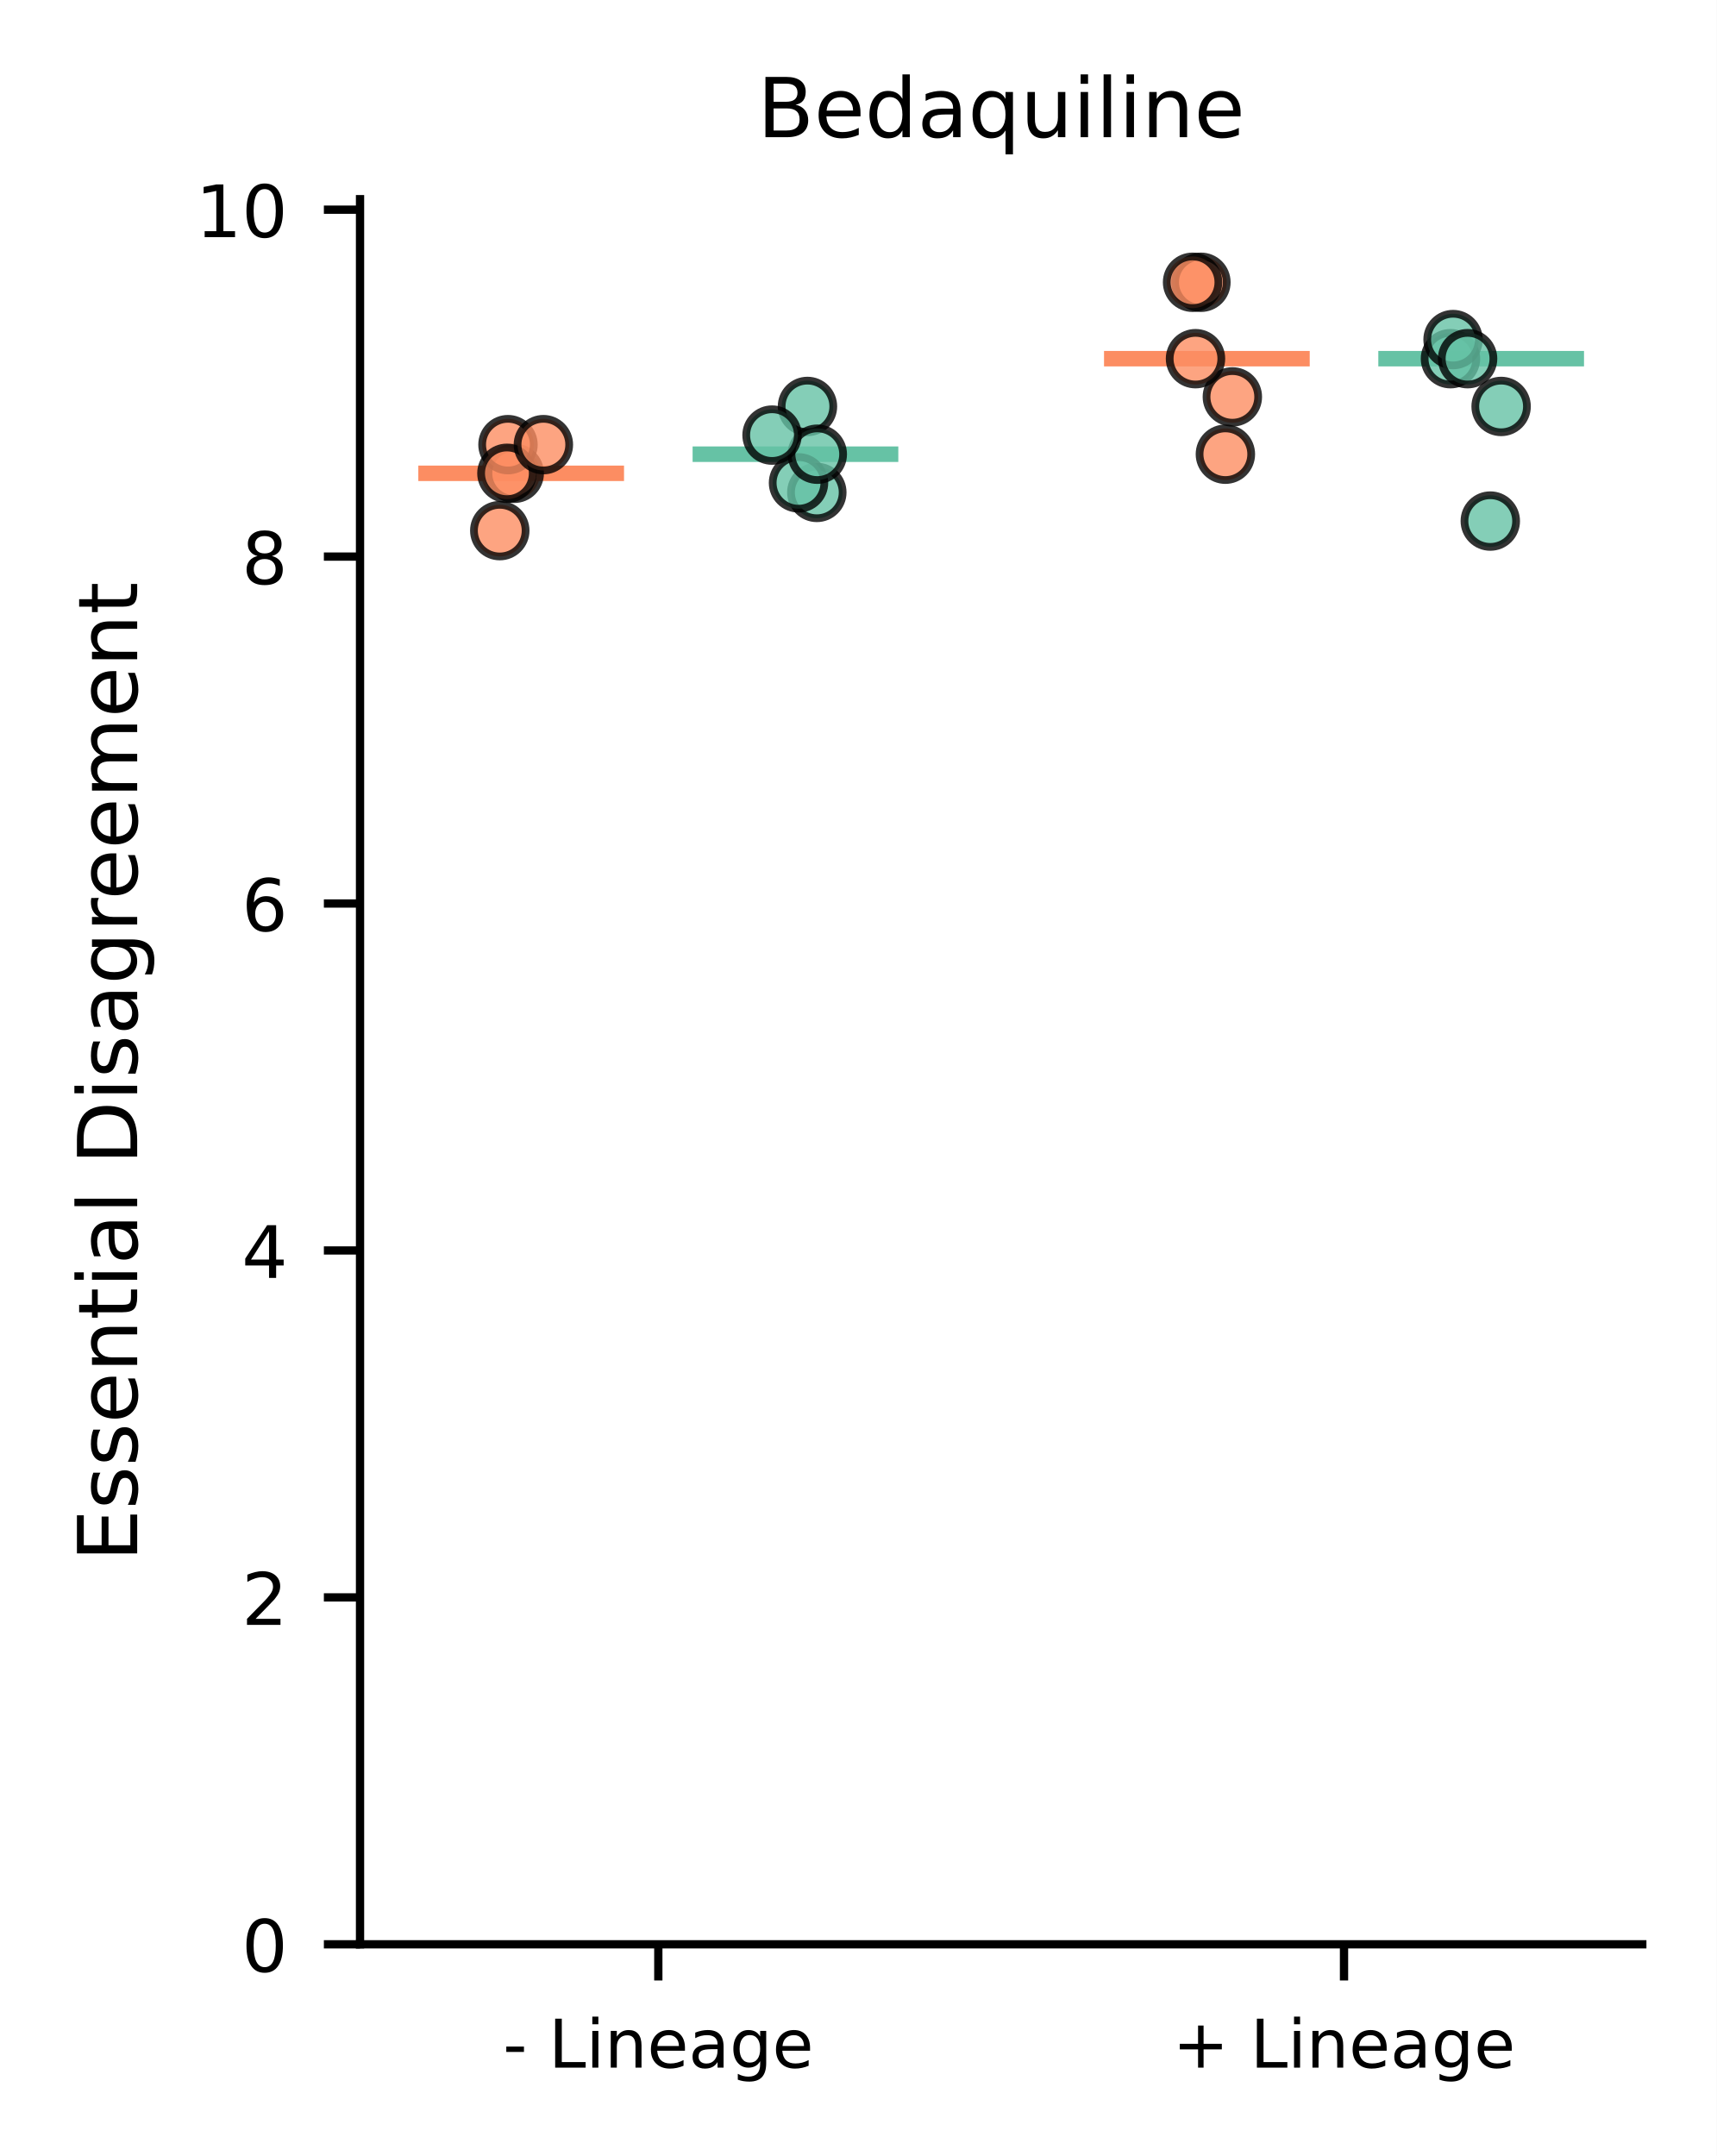
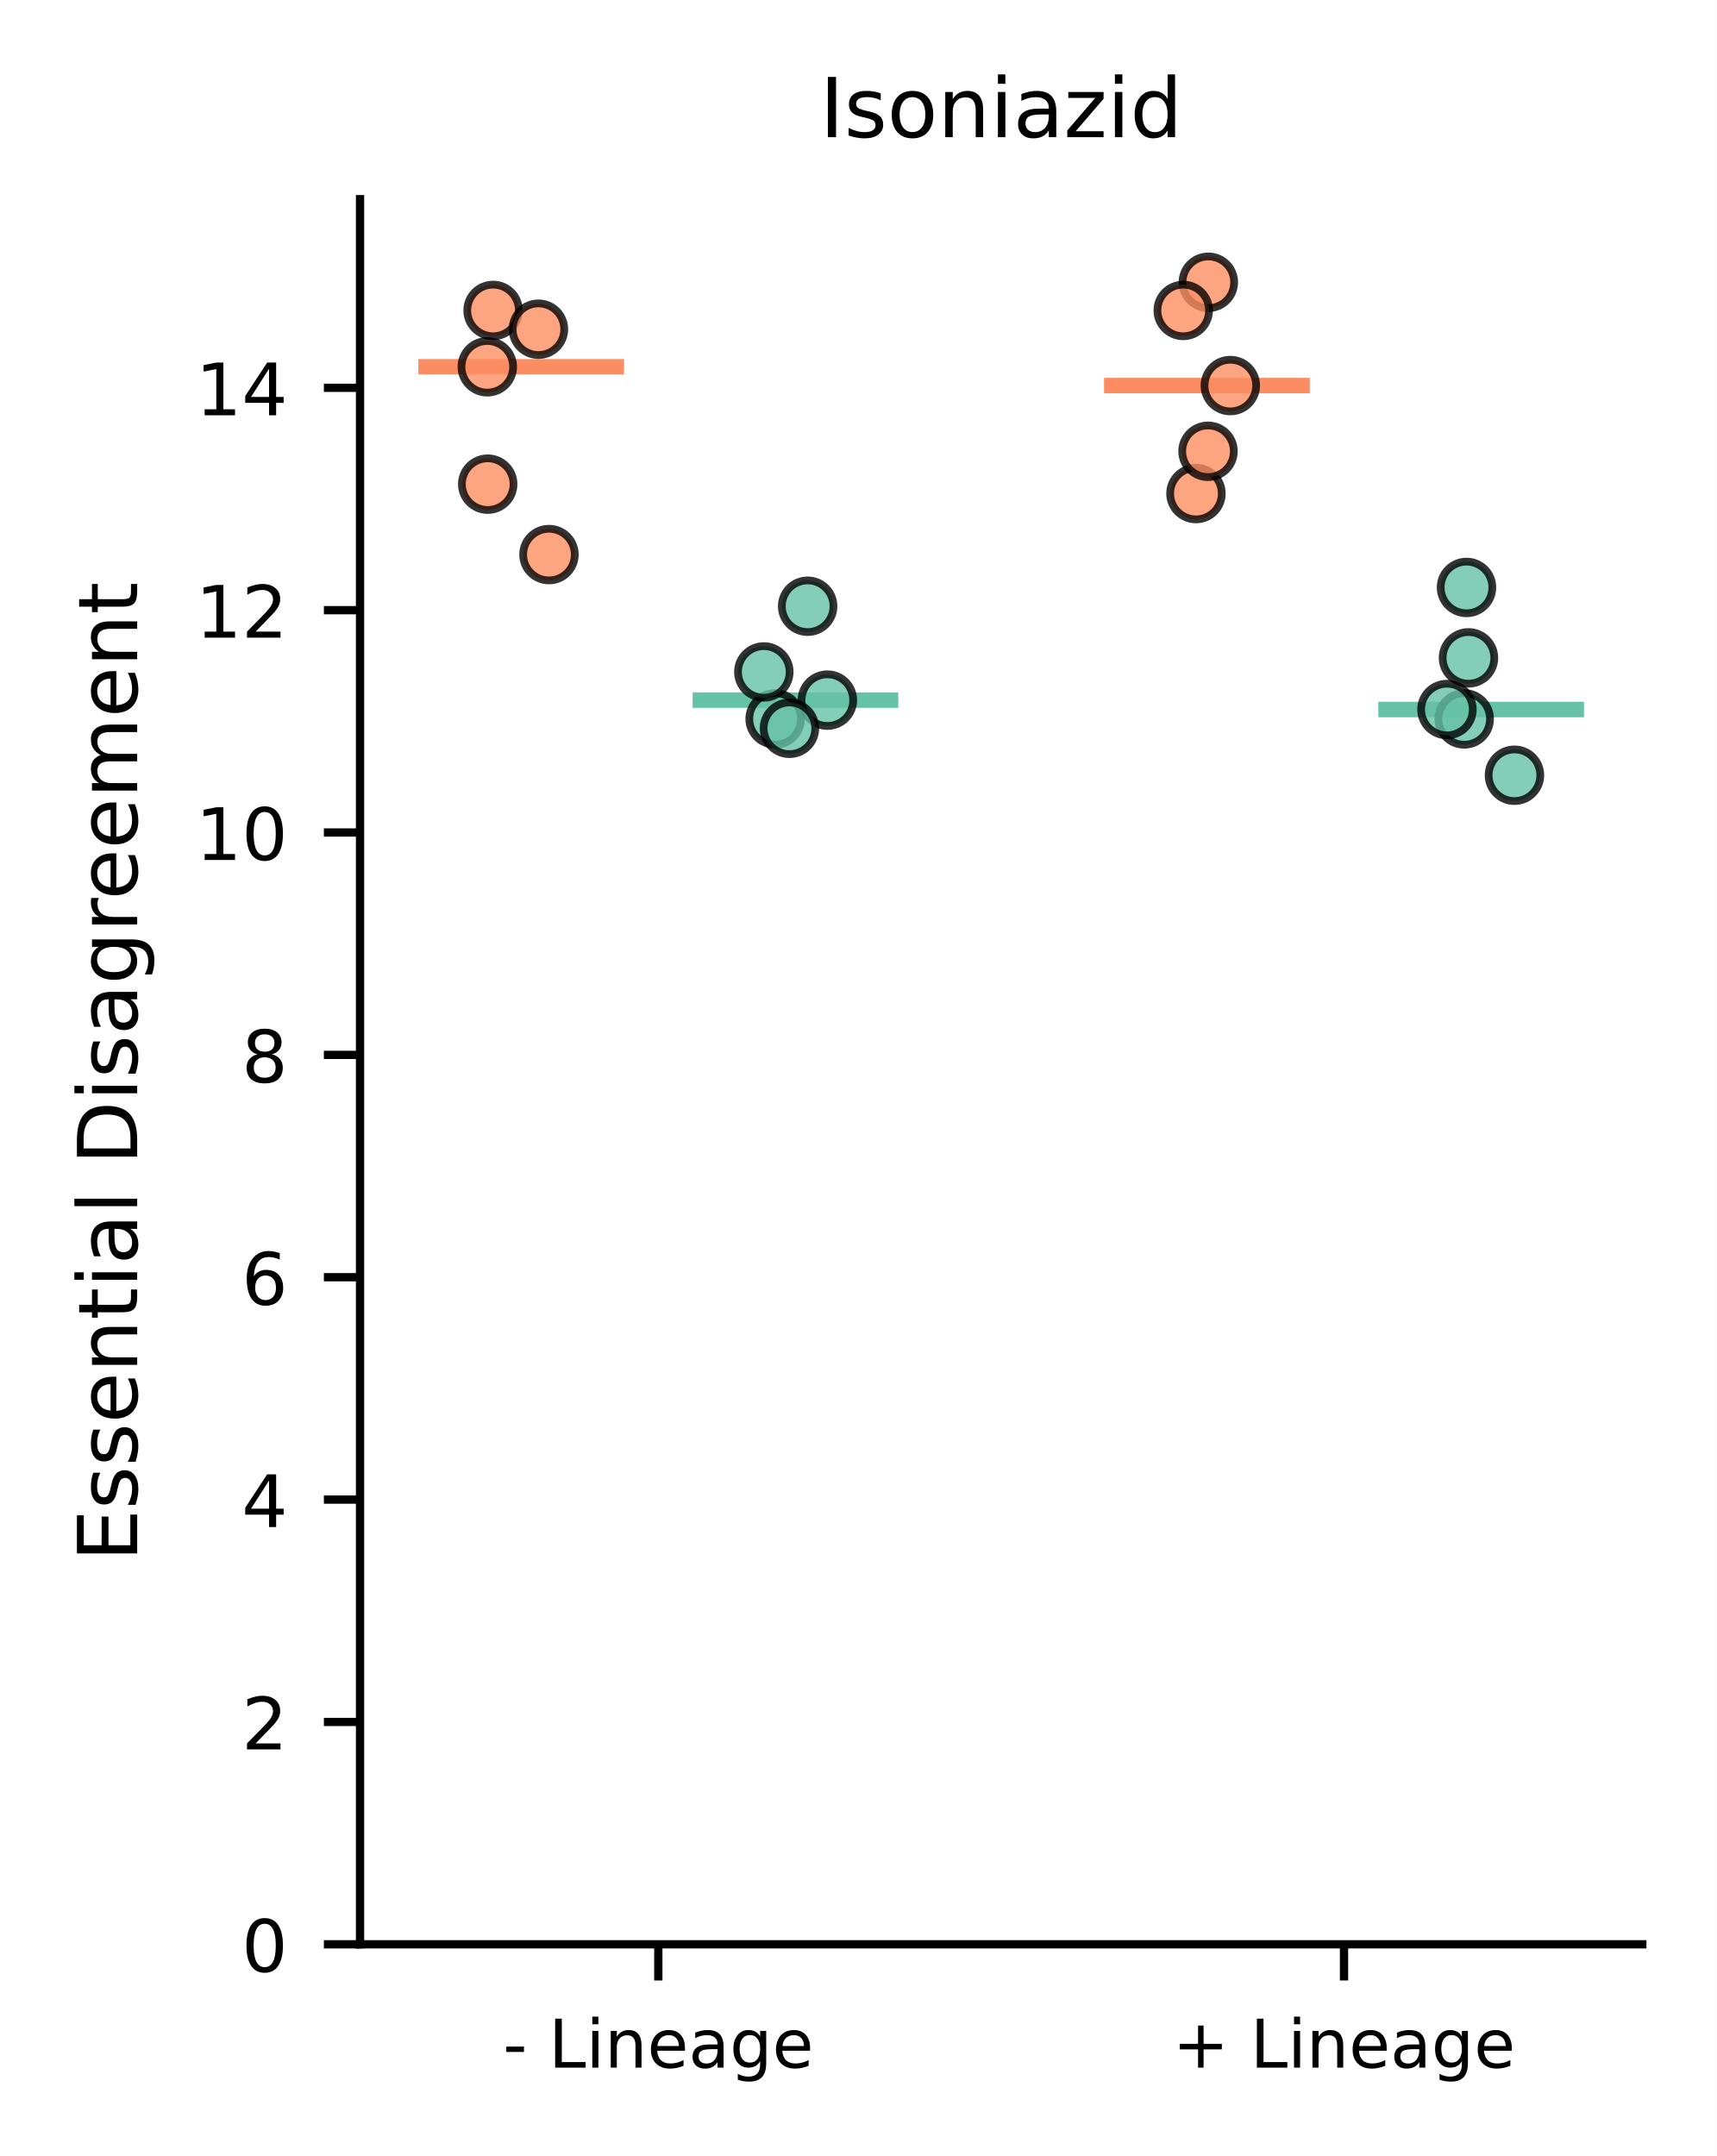
<svg xmlns="http://www.w3.org/2000/svg" xmlns:xlink="http://www.w3.org/1999/xlink" width="166.17pt" height="208.69pt" viewBox="0 0 166.17 208.69" version="1.1">
  <defs>
    <style type="text/css">*{stroke-linejoin: round; stroke-linecap: butt}</style>
  </defs>
  <g id="figure_1">
    <g id="patch_1">
      <path d="M 0 208.69  L 166.17 208.69  L 166.17 0  L 0 0  z " style="fill: #ffffff" />
    </g>
    <g id="axes_1">
      <g id="patch_2">
        <path d="M 34.85 188.199  L 158.97 188.199  L 158.97 19.279  L 34.85 19.279  z " style="fill: #ffffff" />
      </g>
      <g id="LineCollection_1">
-         <path d="M 40.492 45.814  L 60.404 45.814  " clip-path="url(#p54445c96de)" style="fill: none; stroke: #fc8d62; stroke-width: 1.5" />
+         <path d="M 40.492 35.503  L 60.404 35.503  " clip-path="url(#p94650a0e84)" style="fill: none; stroke: #fc8d62; stroke-width: 1.5" />
      </g>
      <g id="LineCollection_2">
-         <path d="M 67.042 43.965  L 86.954 43.965  " clip-path="url(#p54445c96de)" style="fill: none; stroke: #66c2a5; stroke-width: 1.5" />
+         <path d="M 67.042 67.769  L 86.954 67.769  " clip-path="url(#p94650a0e84)" style="fill: none; stroke: #66c2a5; stroke-width: 1.5" />
      </g>
      <g id="LineCollection_3">
-         <path d="M 106.866 34.719  L 126.778 34.719  " clip-path="url(#p54445c96de)" style="fill: none; stroke: #fc8d62; stroke-width: 1.5" />
+         <path d="M 106.866 37.321  L 126.778 37.321  " clip-path="url(#p94650a0e84)" style="fill: none; stroke: #fc8d62; stroke-width: 1.5" />
      </g>
      <g id="LineCollection_4">
-         <path d="M 133.416 34.719  L 153.328 34.719  " clip-path="url(#p54445c96de)" style="fill: none; stroke: #66c2a5; stroke-width: 1.5" />
+         <path d="M 133.416 68.678  L 153.328 68.678  " clip-path="url(#p94650a0e84)" style="fill: none; stroke: #66c2a5; stroke-width: 1.5" />
      </g>
      <g id="PathCollection_1">
        <defs>
-           <path id="C0_0_a39a21a92c" d="M 0 2.5  C 0.663 2.5 1.299 2.237 1.768 1.768  C 2.237 1.299 2.5 0.663 2.5 -0  C 2.5 -0.663 2.237 -1.299 1.768 -1.768  C 1.299 -2.237 0.663 -2.5 0 -2.5  C -0.663 -2.5 -1.299 -2.237 -1.768 -1.768  C -2.237 -1.299 -2.5 -0.663 -2.5 0  C -2.5 0.663 -2.237 1.299 -1.768 1.768  C -1.299 2.237 -0.663 2.5 0 2.5  z " />
+           <path id="C0_0_45307e99da" d="M 0 2.5  C 0.663 2.5 1.299 2.237 1.768 1.768  C 2.237 1.299 2.5 0.663 2.5 -0  C 2.5 -0.663 2.237 -1.299 1.768 -1.768  C 1.299 -2.237 0.663 -2.5 0 -2.5  C -0.663 -2.5 -1.299 -2.237 -1.768 -1.768  C -2.237 -1.299 -2.5 -0.663 -2.5 0  C -2.5 0.663 -2.237 1.299 -1.768 1.768  C -1.299 2.237 -0.663 2.5 0 2.5  z " />
        </defs>
-         <g clip-path="url(#p54445c96de)">
-           <use xlink:href="#C0_0_a39a21a92c" x="48.377" y="51.362" style="fill: #fc8d62; fill-opacity: 0.8; stroke: #000000; stroke-opacity: 0.8; stroke-width: 0.75" />
-         </g>
-         <g clip-path="url(#p54445c96de)">
-           <use xlink:href="#C0_0_a39a21a92c" x="49.777" y="45.814" style="fill: #fc8d62; fill-opacity: 0.8; stroke: #000000; stroke-opacity: 0.8; stroke-width: 0.75" />
-         </g>
-         <g clip-path="url(#p54445c96de)">
-           <use xlink:href="#C0_0_a39a21a92c" x="49.171" y="43.04" style="fill: #fc8d62; fill-opacity: 0.8; stroke: #000000; stroke-opacity: 0.8; stroke-width: 0.75" />
-         </g>
-         <g clip-path="url(#p54445c96de)">
-           <use xlink:href="#C0_0_a39a21a92c" x="49.068" y="45.814" style="fill: #fc8d62; fill-opacity: 0.8; stroke: #000000; stroke-opacity: 0.8; stroke-width: 0.75" />
-         </g>
-         <g clip-path="url(#p54445c96de)">
-           <use xlink:href="#C0_0_a39a21a92c" x="52.598" y="43.04" style="fill: #fc8d62; fill-opacity: 0.8; stroke: #000000; stroke-opacity: 0.8; stroke-width: 0.75" />
+         <g clip-path="url(#p94650a0e84)">
+           <use xlink:href="#C0_0_45307e99da" x="53.139" y="53.681" style="fill: #fc8d62; fill-opacity: 0.8; stroke: #000000; stroke-opacity: 0.8; stroke-width: 0.75" />
+         </g>
+         <g clip-path="url(#p94650a0e84)">
+           <use xlink:href="#C0_0_45307e99da" x="47.209" y="46.864" style="fill: #fc8d62; fill-opacity: 0.8; stroke: #000000; stroke-opacity: 0.8; stroke-width: 0.75" />
+         </g>
+         <g clip-path="url(#p94650a0e84)">
+           <use xlink:href="#C0_0_45307e99da" x="47.169" y="35.503" style="fill: #fc8d62; fill-opacity: 0.8; stroke: #000000; stroke-opacity: 0.8; stroke-width: 0.75" />
+         </g>
+         <g clip-path="url(#p94650a0e84)">
+           <use xlink:href="#C0_0_45307e99da" x="47.728" y="30.049" style="fill: #fc8d62; fill-opacity: 0.8; stroke: #000000; stroke-opacity: 0.8; stroke-width: 0.75" />
+         </g>
+         <g clip-path="url(#p94650a0e84)">
+           <use xlink:href="#C0_0_45307e99da" x="52.118" y="31.867" style="fill: #fc8d62; fill-opacity: 0.8; stroke: #000000; stroke-opacity: 0.8; stroke-width: 0.75" />
        </g>
      </g>
      <g id="PathCollection_2">
        <defs>
-           <path id="C1_0_15cfddbc7b" d="M 0 2.5  C 0.663 2.5 1.299 2.237 1.768 1.768  C 2.237 1.299 2.5 0.663 2.5 -0  C 2.5 -0.663 2.237 -1.299 1.768 -1.768  C 1.299 -2.237 0.663 -2.5 0 -2.5  C -0.663 -2.5 -1.299 -2.237 -1.768 -1.768  C -2.237 -1.299 -2.5 -0.663 -2.5 0  C -2.5 0.663 -2.237 1.299 -1.768 1.768  C -1.299 2.237 -0.663 2.5 0 2.5  z " />
+           <path id="C1_0_b2e82d5ae5" d="M 0 2.5  C 0.663 2.5 1.299 2.237 1.768 1.768  C 2.237 1.299 2.5 0.663 2.5 -0  C 2.5 -0.663 2.237 -1.299 1.768 -1.768  C 1.299 -2.237 0.663 -2.5 0 -2.5  C -0.663 -2.5 -1.299 -2.237 -1.768 -1.768  C -2.237 -1.299 -2.5 -0.663 -2.5 0  C -2.5 0.663 -2.237 1.299 -1.768 1.768  C -1.299 2.237 -0.663 2.5 0 2.5  z " />
        </defs>
-         <g clip-path="url(#p54445c96de)">
-           <use xlink:href="#C1_0_15cfddbc7b" x="79.066" y="47.663" style="fill: #66c2a5; fill-opacity: 0.8; stroke: #000000; stroke-opacity: 0.8; stroke-width: 0.75" />
-         </g>
-         <g clip-path="url(#p54445c96de)">
-           <use xlink:href="#C1_0_15cfddbc7b" x="78.16" y="39.342" style="fill: #66c2a5; fill-opacity: 0.8; stroke: #000000; stroke-opacity: 0.8; stroke-width: 0.75" />
-         </g>
-         <g clip-path="url(#p54445c96de)">
-           <use xlink:href="#C1_0_15cfddbc7b" x="77.294" y="46.739" style="fill: #66c2a5; fill-opacity: 0.8; stroke: #000000; stroke-opacity: 0.8; stroke-width: 0.75" />
-         </g>
-         <g clip-path="url(#p54445c96de)">
-           <use xlink:href="#C1_0_15cfddbc7b" x="79.111" y="43.965" style="fill: #66c2a5; fill-opacity: 0.8; stroke: #000000; stroke-opacity: 0.8; stroke-width: 0.75" />
-         </g>
-         <g clip-path="url(#p54445c96de)">
-           <use xlink:href="#C1_0_15cfddbc7b" x="74.732" y="42.116" style="fill: #66c2a5; fill-opacity: 0.8; stroke: #000000; stroke-opacity: 0.8; stroke-width: 0.75" />
+         <g clip-path="url(#p94650a0e84)">
+           <use xlink:href="#C1_0_b2e82d5ae5" x="75.031" y="69.587" style="fill: #66c2a5; fill-opacity: 0.8; stroke: #000000; stroke-opacity: 0.8; stroke-width: 0.75" />
+         </g>
+         <g clip-path="url(#p94650a0e84)">
+           <use xlink:href="#C1_0_b2e82d5ae5" x="80.088" y="67.769" style="fill: #66c2a5; fill-opacity: 0.8; stroke: #000000; stroke-opacity: 0.8; stroke-width: 0.75" />
+         </g>
+         <g clip-path="url(#p94650a0e84)">
+           <use xlink:href="#C1_0_b2e82d5ae5" x="76.418" y="70.496" style="fill: #66c2a5; fill-opacity: 0.8; stroke: #000000; stroke-opacity: 0.8; stroke-width: 0.75" />
+         </g>
+         <g clip-path="url(#p94650a0e84)">
+           <use xlink:href="#C1_0_b2e82d5ae5" x="78.178" y="58.68" style="fill: #66c2a5; fill-opacity: 0.8; stroke: #000000; stroke-opacity: 0.8; stroke-width: 0.75" />
+         </g>
+         <g clip-path="url(#p94650a0e84)">
+           <use xlink:href="#C1_0_b2e82d5ae5" x="73.936" y="65.042" style="fill: #66c2a5; fill-opacity: 0.8; stroke: #000000; stroke-opacity: 0.8; stroke-width: 0.75" />
        </g>
      </g>
      <g id="PathCollection_3">
        <defs>
-           <path id="C2_0_5f503b5841" d="M 0 2.5  C 0.663 2.5 1.299 2.237 1.768 1.768  C 2.237 1.299 2.5 0.663 2.5 -0  C 2.5 -0.663 2.237 -1.299 1.768 -1.768  C 1.299 -2.237 0.663 -2.5 0 -2.5  C -0.663 -2.5 -1.299 -2.237 -1.768 -1.768  C -2.237 -1.299 -2.5 -0.663 -2.5 0  C -2.5 0.663 -2.237 1.299 -1.768 1.768  C -1.299 2.237 -0.663 2.5 0 2.5  z " />
+           <path id="C2_0_49ea3486a6" d="M 0 2.5  C 0.663 2.5 1.299 2.237 1.768 1.768  C 2.237 1.299 2.5 0.663 2.5 -0  C 2.5 -0.663 2.237 -1.299 1.768 -1.768  C 1.299 -2.237 0.663 -2.5 0 -2.5  C -0.663 -2.5 -1.299 -2.237 -1.768 -1.768  C -2.237 -1.299 -2.5 -0.663 -2.5 0  C -2.5 0.663 -2.237 1.299 -1.768 1.768  C -1.299 2.237 -0.663 2.5 0 2.5  z " />
        </defs>
-         <g clip-path="url(#p54445c96de)">
-           <use xlink:href="#C2_0_5f503b5841" x="116.245" y="27.323" style="fill: #fc8d62; fill-opacity: 0.8; stroke: #000000; stroke-opacity: 0.8; stroke-width: 0.75" />
-         </g>
-         <g clip-path="url(#p54445c96de)">
-           <use xlink:href="#C2_0_5f503b5841" x="119.289" y="38.417" style="fill: #fc8d62; fill-opacity: 0.8; stroke: #000000; stroke-opacity: 0.8; stroke-width: 0.75" />
-         </g>
-         <g clip-path="url(#p54445c96de)">
-           <use xlink:href="#C2_0_5f503b5841" x="118.614" y="43.965" style="fill: #fc8d62; fill-opacity: 0.8; stroke: #000000; stroke-opacity: 0.8; stroke-width: 0.75" />
-         </g>
-         <g clip-path="url(#p54445c96de)">
-           <use xlink:href="#C2_0_5f503b5841" x="115.721" y="34.719" style="fill: #fc8d62; fill-opacity: 0.8; stroke: #000000; stroke-opacity: 0.8; stroke-width: 0.75" />
-         </g>
-         <g clip-path="url(#p54445c96de)">
-           <use xlink:href="#C2_0_5f503b5841" x="115.437" y="27.323" style="fill: #fc8d62; fill-opacity: 0.8; stroke: #000000; stroke-opacity: 0.8; stroke-width: 0.75" />
+         <g clip-path="url(#p94650a0e84)">
+           <use xlink:href="#C2_0_49ea3486a6" x="115.766" y="47.773" style="fill: #fc8d62; fill-opacity: 0.8; stroke: #000000; stroke-opacity: 0.8; stroke-width: 0.75" />
+         </g>
+         <g clip-path="url(#p94650a0e84)">
+           <use xlink:href="#C2_0_49ea3486a6" x="116.933" y="43.683" style="fill: #fc8d62; fill-opacity: 0.8; stroke: #000000; stroke-opacity: 0.8; stroke-width: 0.75" />
+         </g>
+         <g clip-path="url(#p94650a0e84)">
+           <use xlink:href="#C2_0_49ea3486a6" x="119.092" y="37.321" style="fill: #fc8d62; fill-opacity: 0.8; stroke: #000000; stroke-opacity: 0.8; stroke-width: 0.75" />
+         </g>
+         <g clip-path="url(#p94650a0e84)">
+           <use xlink:href="#C2_0_49ea3486a6" x="116.964" y="27.323" style="fill: #fc8d62; fill-opacity: 0.8; stroke: #000000; stroke-opacity: 0.8; stroke-width: 0.75" />
+         </g>
+         <g clip-path="url(#p94650a0e84)">
+           <use xlink:href="#C2_0_49ea3486a6" x="114.534" y="30.049" style="fill: #fc8d62; fill-opacity: 0.8; stroke: #000000; stroke-opacity: 0.8; stroke-width: 0.75" />
        </g>
      </g>
      <g id="PathCollection_4">
        <defs>
-           <path id="C3_0_22f302d313" d="M 0 2.5  C 0.663 2.5 1.299 2.237 1.768 1.768  C 2.237 1.299 2.5 0.663 2.5 -0  C 2.5 -0.663 2.237 -1.299 1.768 -1.768  C 1.299 -2.237 0.663 -2.5 0 -2.5  C -0.663 -2.5 -1.299 -2.237 -1.768 -1.768  C -2.237 -1.299 -2.5 -0.663 -2.5 0  C -2.5 0.663 -2.237 1.299 -1.768 1.768  C -1.299 2.237 -0.663 2.5 0 2.5  z " />
+           <path id="C3_0_406bb41c8e" d="M 0 2.5  C 0.663 2.5 1.299 2.237 1.768 1.768  C 2.237 1.299 2.5 0.663 2.5 -0  C 2.5 -0.663 2.237 -1.299 1.768 -1.768  C 1.299 -2.237 0.663 -2.5 0 -2.5  C -0.663 -2.5 -1.299 -2.237 -1.768 -1.768  C -2.237 -1.299 -2.5 -0.663 -2.5 0  C -2.5 0.663 -2.237 1.299 -1.768 1.768  C -1.299 2.237 -0.663 2.5 0 2.5  z " />
        </defs>
-         <g clip-path="url(#p54445c96de)">
-           <use xlink:href="#C3_0_22f302d313" x="140.401" y="34.719" style="fill: #66c2a5; fill-opacity: 0.8; stroke: #000000; stroke-opacity: 0.8; stroke-width: 0.75" />
-         </g>
-         <g clip-path="url(#p54445c96de)">
-           <use xlink:href="#C3_0_22f302d313" x="145.304" y="39.342" style="fill: #66c2a5; fill-opacity: 0.8; stroke: #000000; stroke-opacity: 0.8; stroke-width: 0.75" />
-         </g>
-         <g clip-path="url(#p54445c96de)">
-           <use xlink:href="#C3_0_22f302d313" x="140.652" y="32.87" style="fill: #66c2a5; fill-opacity: 0.8; stroke: #000000; stroke-opacity: 0.8; stroke-width: 0.75" />
-         </g>
-         <g clip-path="url(#p54445c96de)">
-           <use xlink:href="#C3_0_22f302d313" x="142.058" y="34.719" style="fill: #66c2a5; fill-opacity: 0.8; stroke: #000000; stroke-opacity: 0.8; stroke-width: 0.75" />
-         </g>
-         <g clip-path="url(#p54445c96de)">
-           <use xlink:href="#C3_0_22f302d313" x="144.256" y="50.437" style="fill: #66c2a5; fill-opacity: 0.8; stroke: #000000; stroke-opacity: 0.8; stroke-width: 0.75" />
+         <g clip-path="url(#p94650a0e84)">
+           <use xlink:href="#C3_0_406bb41c8e" x="146.596" y="75.04" style="fill: #66c2a5; fill-opacity: 0.8; stroke: #000000; stroke-opacity: 0.8; stroke-width: 0.75" />
+         </g>
+         <g clip-path="url(#p94650a0e84)">
+           <use xlink:href="#C3_0_406bb41c8e" x="141.73" y="69.587" style="fill: #66c2a5; fill-opacity: 0.8; stroke: #000000; stroke-opacity: 0.8; stroke-width: 0.75" />
+         </g>
+         <g clip-path="url(#p94650a0e84)">
+           <use xlink:href="#C3_0_406bb41c8e" x="140.06" y="68.678" style="fill: #66c2a5; fill-opacity: 0.8; stroke: #000000; stroke-opacity: 0.8; stroke-width: 0.75" />
+         </g>
+         <g clip-path="url(#p94650a0e84)">
+           <use xlink:href="#C3_0_406bb41c8e" x="141.954" y="56.862" style="fill: #66c2a5; fill-opacity: 0.8; stroke: #000000; stroke-opacity: 0.8; stroke-width: 0.75" />
+         </g>
+         <g clip-path="url(#p94650a0e84)">
+           <use xlink:href="#C3_0_406bb41c8e" x="142.145" y="63.679" style="fill: #66c2a5; fill-opacity: 0.8; stroke: #000000; stroke-opacity: 0.8; stroke-width: 0.75" />
        </g>
      </g>
      <g id="line2d_1" />
      <g id="line2d_2" />
      <g id="matplotlib.axis_1">
        <g id="xtick_1">
          <g id="line2d_3">
            <defs>
-               <path id="m7cd04638df" d="M 0 0  L 0 3.5  " style="stroke: #000000; stroke-width: 0.8" />
+               <path id="m87bab9e386" d="M 0 0  L 0 3.5  " style="stroke: #000000; stroke-width: 0.8" />
            </defs>
            <g>
-               <use xlink:href="#m7cd04638df" x="63.723" y="188.199" style="stroke: #000000; stroke-width: 0.8" />
+               <use xlink:href="#m87bab9e386" x="63.723" y="188.199" style="stroke: #000000; stroke-width: 0.8" />
            </g>
          </g>
          <g id="text_1">
            <g transform="translate(48.68955 200.1377) scale(0.065 -0.065)">
              <defs>
                <path id="DejaVuSans-2d" d="M 313 2009  L 1997 2009  L 1997 1497  L 313 1497  L 313 2009  z " transform="scale(0.015625)" />
                <path id="DejaVuSans-20" transform="scale(0.015625)" />
                <path id="DejaVuSans-4c" d="M 628 4666  L 1259 4666  L 1259 531  L 3531 531  L 3531 0  L 628 0  L 628 4666  z " transform="scale(0.015625)" />
                <path id="DejaVuSans-69" d="M 603 3500  L 1178 3500  L 1178 0  L 603 0  L 603 3500  z M 603 4863  L 1178 4863  L 1178 4134  L 603 4134  L 603 4863  z " transform="scale(0.015625)" />
                <path id="DejaVuSans-6e" d="M 3513 2113  L 3513 0  L 2938 0  L 2938 2094  Q 2938 2591 2744 2837  Q 2550 3084 2163 3084  Q 1697 3084 1428 2787  Q 1159 2491 1159 1978  L 1159 0  L 581 0  L 581 3500  L 1159 3500  L 1159 2956  Q 1366 3272 1645 3428  Q 1925 3584 2291 3584  Q 2894 3584 3203 3211  Q 3513 2838 3513 2113  z " transform="scale(0.015625)" />
                <path id="DejaVuSans-65" d="M 3597 1894  L 3597 1613  L 953 1613  Q 991 1019 1311 708  Q 1631 397 2203 397  Q 2534 397 2845 478  Q 3156 559 3463 722  L 3463 178  Q 3153 47 2828 -22  Q 2503 -91 2169 -91  Q 1331 -91 842 396  Q 353 884 353 1716  Q 353 2575 817 3079  Q 1281 3584 2069 3584  Q 2775 3584 3186 3129  Q 3597 2675 3597 1894  z M 3022 2063  Q 3016 2534 2758 2815  Q 2500 3097 2075 3097  Q 1594 3097 1305 2825  Q 1016 2553 972 2059  L 3022 2063  z " transform="scale(0.015625)" />
                <path id="DejaVuSans-61" d="M 2194 1759  Q 1497 1759 1228 1600  Q 959 1441 959 1056  Q 959 750 1161 570  Q 1363 391 1709 391  Q 2188 391 2477 730  Q 2766 1069 2766 1631  L 2766 1759  L 2194 1759  z M 3341 1997  L 3341 0  L 2766 0  L 2766 531  Q 2569 213 2275 61  Q 1981 -91 1556 -91  Q 1019 -91 701 211  Q 384 513 384 1019  Q 384 1609 779 1909  Q 1175 2209 1959 2209  L 2766 2209  L 2766 2266  Q 2766 2663 2505 2880  Q 2244 3097 1772 3097  Q 1472 3097 1187 3025  Q 903 2953 641 2809  L 641 3341  Q 956 3463 1253 3523  Q 1550 3584 1831 3584  Q 2591 3584 2966 3190  Q 3341 2797 3341 1997  z " transform="scale(0.015625)" />
                <path id="DejaVuSans-67" d="M 2906 1791  Q 2906 2416 2648 2759  Q 2391 3103 1925 3103  Q 1463 3103 1205 2759  Q 947 2416 947 1791  Q 947 1169 1205 825  Q 1463 481 1925 481  Q 2391 481 2648 825  Q 2906 1169 2906 1791  z M 3481 434  Q 3481 -459 3084 -895  Q 2688 -1331 1869 -1331  Q 1566 -1331 1297 -1286  Q 1028 -1241 775 -1147  L 775 -588  Q 1028 -725 1275 -790  Q 1522 -856 1778 -856  Q 2344 -856 2625 -561  Q 2906 -266 2906 331  L 2906 616  Q 2728 306 2450 153  Q 2172 0 1784 0  Q 1141 0 747 490  Q 353 981 353 1791  Q 353 2603 747 3093  Q 1141 3584 1784 3584  Q 2172 3584 2450 3431  Q 2728 3278 2906 2969  L 2906 3500  L 3481 3500  L 3481 434  z " transform="scale(0.015625)" />
              </defs>
              <use xlink:href="#DejaVuSans-2d" />
              <use xlink:href="#DejaVuSans-20" x="36.084" />
              <use xlink:href="#DejaVuSans-4c" x="67.871" />
              <use xlink:href="#DejaVuSans-69" x="123.584" />
              <use xlink:href="#DejaVuSans-6e" x="151.367" />
              <use xlink:href="#DejaVuSans-65" x="214.746" />
              <use xlink:href="#DejaVuSans-61" x="276.27" />
              <use xlink:href="#DejaVuSans-67" x="337.549" />
              <use xlink:href="#DejaVuSans-65" x="401.025" />
            </g>
          </g>
        </g>
        <g id="xtick_2">
          <g id="line2d_4">
            <g>
-               <use xlink:href="#m7cd04638df" x="130.097" y="188.199" style="stroke: #000000; stroke-width: 0.8" />
+               <use xlink:href="#m87bab9e386" x="130.097" y="188.199" style="stroke: #000000; stroke-width: 0.8" />
            </g>
          </g>
          <g id="text_2">
            <g transform="translate(113.513 200.1377) scale(0.065 -0.065)">
              <defs>
                <path id="DejaVuSans-2b" d="M 2944 4013  L 2944 2272  L 4684 2272  L 4684 1741  L 2944 1741  L 2944 0  L 2419 0  L 2419 1741  L 678 1741  L 678 2272  L 2419 2272  L 2419 4013  L 2944 4013  z " transform="scale(0.015625)" />
              </defs>
              <use xlink:href="#DejaVuSans-2b" />
              <use xlink:href="#DejaVuSans-20" x="83.789" />
              <use xlink:href="#DejaVuSans-4c" x="115.576" />
              <use xlink:href="#DejaVuSans-69" x="171.289" />
              <use xlink:href="#DejaVuSans-6e" x="199.072" />
              <use xlink:href="#DejaVuSans-65" x="262.451" />
              <use xlink:href="#DejaVuSans-61" x="323.975" />
              <use xlink:href="#DejaVuSans-67" x="385.254" />
              <use xlink:href="#DejaVuSans-65" x="448.73" />
            </g>
          </g>
        </g>
      </g>
      <g id="matplotlib.axis_2">
        <g id="ytick_1">
          <g id="line2d_5">
            <defs>
-               <path id="m61e172f186" d="M 0 0  L -3.5 0  " style="stroke: #000000; stroke-width: 0.8" />
+               <path id="mc4c781fdca" d="M 0 0  L -3.5 0  " style="stroke: #000000; stroke-width: 0.8" />
            </defs>
            <g>
-               <use xlink:href="#m61e172f186" x="34.85" y="188.199" style="stroke: #000000; stroke-width: 0.8" />
+               <use xlink:href="#mc4c781fdca" x="34.85" y="188.199" style="stroke: #000000; stroke-width: 0.8" />
            </g>
          </g>
          <g id="text_3">
            <g transform="translate(23.39625 190.8582) scale(0.07 -0.07)">
              <defs>
                <path id="DejaVuSans-30" d="M 2034 4250  Q 1547 4250 1301 3770  Q 1056 3291 1056 2328  Q 1056 1369 1301 889  Q 1547 409 2034 409  Q 2525 409 2770 889  Q 3016 1369 3016 2328  Q 3016 3291 2770 3770  Q 2525 4250 2034 4250  z M 2034 4750  Q 2819 4750 3233 4129  Q 3647 3509 3647 2328  Q 3647 1150 3233 529  Q 2819 -91 2034 -91  Q 1250 -91 836 529  Q 422 1150 422 2328  Q 422 3509 836 4129  Q 1250 4750 2034 4750  z " transform="scale(0.015625)" />
              </defs>
              <use xlink:href="#DejaVuSans-30" />
            </g>
          </g>
        </g>
        <g id="ytick_2">
          <g id="line2d_6">
            <g>
-               <use xlink:href="#m61e172f186" x="34.85" y="154.618" style="stroke: #000000; stroke-width: 0.8" />
+               <use xlink:href="#mc4c781fdca" x="34.85" y="166.676" style="stroke: #000000; stroke-width: 0.8" />
            </g>
          </g>
          <g id="text_4">
-             <g transform="translate(23.39625 157.2776) scale(0.07 -0.07)">
+             <g transform="translate(23.39625 169.3353) scale(0.07 -0.07)">
              <defs>
                <path id="DejaVuSans-32" d="M 1228 531  L 3431 531  L 3431 0  L 469 0  L 469 531  Q 828 903 1448 1529  Q 2069 2156 2228 2338  Q 2531 2678 2651 2914  Q 2772 3150 2772 3378  Q 2772 3750 2511 3984  Q 2250 4219 1831 4219  Q 1534 4219 1204 4116  Q 875 4013 500 3803  L 500 4441  Q 881 4594 1212 4672  Q 1544 4750 1819 4750  Q 2544 4750 2975 4387  Q 3406 4025 3406 3419  Q 3406 3131 3298 2873  Q 3191 2616 2906 2266  Q 2828 2175 2409 1742  Q 1991 1309 1228 531  z " transform="scale(0.015625)" />
              </defs>
              <use xlink:href="#DejaVuSans-32" />
            </g>
          </g>
        </g>
        <g id="ytick_3">
          <g id="line2d_7">
            <g>
-               <use xlink:href="#m61e172f186" x="34.85" y="121.038" style="stroke: #000000; stroke-width: 0.8" />
+               <use xlink:href="#mc4c781fdca" x="34.85" y="145.153" style="stroke: #000000; stroke-width: 0.8" />
            </g>
          </g>
          <g id="text_5">
-             <g transform="translate(23.39625 123.697) scale(0.07 -0.07)">
+             <g transform="translate(23.39625 147.8125) scale(0.07 -0.07)">
              <defs>
                <path id="DejaVuSans-34" d="M 2419 4116  L 825 1625  L 2419 1625  L 2419 4116  z M 2253 4666  L 3047 4666  L 3047 1625  L 3713 1625  L 3713 1100  L 3047 1100  L 3047 0  L 2419 0  L 2419 1100  L 313 1100  L 313 1709  L 2253 4666  z " transform="scale(0.015625)" />
              </defs>
              <use xlink:href="#DejaVuSans-34" />
            </g>
          </g>
        </g>
        <g id="ytick_4">
          <g id="line2d_8">
            <g>
-               <use xlink:href="#m61e172f186" x="34.85" y="87.457" style="stroke: #000000; stroke-width: 0.8" />
+               <use xlink:href="#mc4c781fdca" x="34.85" y="123.63" style="stroke: #000000; stroke-width: 0.8" />
            </g>
          </g>
          <g id="text_6">
-             <g transform="translate(23.39625 90.11642) scale(0.07 -0.07)">
+             <g transform="translate(23.39625 126.2896) scale(0.07 -0.07)">
              <defs>
                <path id="DejaVuSans-36" d="M 2113 2584  Q 1688 2584 1439 2293  Q 1191 2003 1191 1497  Q 1191 994 1439 701  Q 1688 409 2113 409  Q 2538 409 2786 701  Q 3034 994 3034 1497  Q 3034 2003 2786 2293  Q 2538 2584 2113 2584  z M 3366 4563  L 3366 3988  Q 3128 4100 2886 4159  Q 2644 4219 2406 4219  Q 1781 4219 1451 3797  Q 1122 3375 1075 2522  Q 1259 2794 1537 2939  Q 1816 3084 2150 3084  Q 2853 3084 3261 2657  Q 3669 2231 3669 1497  Q 3669 778 3244 343  Q 2819 -91 2113 -91  Q 1303 -91 875 529  Q 447 1150 447 2328  Q 447 3434 972 4092  Q 1497 4750 2381 4750  Q 2619 4750 2861 4703  Q 3103 4656 3366 4563  z " transform="scale(0.015625)" />
              </defs>
              <use xlink:href="#DejaVuSans-36" />
            </g>
          </g>
        </g>
        <g id="ytick_5">
          <g id="line2d_9">
            <g>
-               <use xlink:href="#m61e172f186" x="34.85" y="53.876" style="stroke: #000000; stroke-width: 0.8" />
+               <use xlink:href="#mc4c781fdca" x="34.85" y="102.107" style="stroke: #000000; stroke-width: 0.8" />
            </g>
          </g>
          <g id="text_7">
-             <g transform="translate(23.39625 56.53583) scale(0.07 -0.07)">
+             <g transform="translate(23.39625 104.7667) scale(0.07 -0.07)">
              <defs>
                <path id="DejaVuSans-38" d="M 2034 2216  Q 1584 2216 1326 1975  Q 1069 1734 1069 1313  Q 1069 891 1326 650  Q 1584 409 2034 409  Q 2484 409 2743 651  Q 3003 894 3003 1313  Q 3003 1734 2745 1975  Q 2488 2216 2034 2216  z M 1403 2484  Q 997 2584 770 2862  Q 544 3141 544 3541  Q 544 4100 942 4425  Q 1341 4750 2034 4750  Q 2731 4750 3128 4425  Q 3525 4100 3525 3541  Q 3525 3141 3298 2862  Q 3072 2584 2669 2484  Q 3125 2378 3379 2068  Q 3634 1759 3634 1313  Q 3634 634 3220 271  Q 2806 -91 2034 -91  Q 1263 -91 848 271  Q 434 634 434 1313  Q 434 1759 690 2068  Q 947 2378 1403 2484  z M 1172 3481  Q 1172 3119 1398 2916  Q 1625 2713 2034 2713  Q 2441 2713 2670 2916  Q 2900 3119 2900 3481  Q 2900 3844 2670 4047  Q 2441 4250 2034 4250  Q 1625 4250 1398 4047  Q 1172 3844 1172 3481  z " transform="scale(0.015625)" />
              </defs>
              <use xlink:href="#DejaVuSans-38" />
            </g>
          </g>
        </g>
        <g id="ytick_6">
          <g id="line2d_10">
            <g>
-               <use xlink:href="#m61e172f186" x="34.85" y="20.296" style="stroke: #000000; stroke-width: 0.8" />
+               <use xlink:href="#mc4c781fdca" x="34.85" y="80.584" style="stroke: #000000; stroke-width: 0.8" />
            </g>
          </g>
          <g id="text_8">
-             <g transform="translate(18.9425 22.95524) scale(0.07 -0.07)">
+             <g transform="translate(18.9425 83.24385) scale(0.07 -0.07)">
              <defs>
                <path id="DejaVuSans-31" d="M 794 531  L 1825 531  L 1825 4091  L 703 3866  L 703 4441  L 1819 4666  L 2450 4666  L 2450 531  L 3481 531  L 3481 0  L 794 0  L 794 531  z " transform="scale(0.015625)" />
              </defs>
              <use xlink:href="#DejaVuSans-31" />
              <use xlink:href="#DejaVuSans-30" x="63.623" />
            </g>
          </g>
        </g>
-         <g id="text_9">
+         <g id="ytick_7">
+           <g id="line2d_11">
+             <g>
+               <use xlink:href="#mc4c781fdca" x="34.85" y="59.062" style="stroke: #000000; stroke-width: 0.8" />
+             </g>
+           </g>
+           <g id="text_9">
+             <g transform="translate(18.9425 61.72098) scale(0.07 -0.07)">
+               <use xlink:href="#DejaVuSans-31" />
+               <use xlink:href="#DejaVuSans-32" x="63.623" />
+             </g>
+           </g>
+         </g>
+         <g id="ytick_8">
+           <g id="line2d_12">
+             <g>
+               <use xlink:href="#mc4c781fdca" x="34.85" y="37.539" style="stroke: #000000; stroke-width: 0.8" />
+             </g>
+           </g>
+           <g id="text_10">
+             <g transform="translate(18.9425 40.1981) scale(0.07 -0.07)">
+               <use xlink:href="#DejaVuSans-31" />
+               <use xlink:href="#DejaVuSans-34" x="63.623" />
+             </g>
+           </g>
+         </g>
+         <g id="text_11">
          <g transform="translate(13.27875 151.1463) rotate(-90) scale(0.08 -0.08)">
            <defs>
              <path id="DejaVuSans-45" d="M 628 4666  L 3578 4666  L 3578 4134  L 1259 4134  L 1259 2753  L 3481 2753  L 3481 2222  L 1259 2222  L 1259 531  L 3634 531  L 3634 0  L 628 0  L 628 4666  z " transform="scale(0.015625)" />
              <path id="DejaVuSans-73" d="M 2834 3397  L 2834 2853  Q 2591 2978 2328 3040  Q 2066 3103 1784 3103  Q 1356 3103 1142 2972  Q 928 2841 928 2578  Q 928 2378 1081 2264  Q 1234 2150 1697 2047  L 1894 2003  Q 2506 1872 2764 1633  Q 3022 1394 3022 966  Q 3022 478 2636 193  Q 2250 -91 1575 -91  Q 1294 -91 989 -36  Q 684 19 347 128  L 347 722  Q 666 556 975 473  Q 1284 391 1588 391  Q 1994 391 2212 530  Q 2431 669 2431 922  Q 2431 1156 2273 1281  Q 2116 1406 1581 1522  L 1381 1569  Q 847 1681 609 1914  Q 372 2147 372 2553  Q 372 3047 722 3315  Q 1072 3584 1716 3584  Q 2034 3584 2315 3537  Q 2597 3491 2834 3397  z " transform="scale(0.015625)" />
              <path id="DejaVuSans-74" d="M 1172 4494  L 1172 3500  L 2356 3500  L 2356 3053  L 1172 3053  L 1172 1153  Q 1172 725 1289 603  Q 1406 481 1766 481  L 2356 481  L 2356 0  L 1766 0  Q 1100 0 847 248  Q 594 497 594 1153  L 594 3053  L 172 3053  L 172 3500  L 594 3500  L 594 4494  L 1172 4494  z " transform="scale(0.015625)" />
              <path id="DejaVuSans-6c" d="M 603 4863  L 1178 4863  L 1178 0  L 603 0  L 603 4863  z " transform="scale(0.015625)" />
              <path id="DejaVuSans-44" d="M 1259 4147  L 1259 519  L 2022 519  Q 2988 519 3436 956  Q 3884 1394 3884 2338  Q 3884 3275 3436 3711  Q 2988 4147 2022 4147  L 1259 4147  z M 628 4666  L 1925 4666  Q 3281 4666 3915 4102  Q 4550 3538 4550 2338  Q 4550 1131 3912 565  Q 3275 0 1925 0  L 628 0  L 628 4666  z " transform="scale(0.015625)" />
              <path id="DejaVuSans-72" d="M 2631 2963  Q 2534 3019 2420 3045  Q 2306 3072 2169 3072  Q 1681 3072 1420 2755  Q 1159 2438 1159 1844  L 1159 0  L 581 0  L 581 3500  L 1159 3500  L 1159 2956  Q 1341 3275 1631 3429  Q 1922 3584 2338 3584  Q 2397 3584 2469 3576  Q 2541 3569 2628 3553  L 2631 2963  z " transform="scale(0.015625)" />
              <path id="DejaVuSans-6d" d="M 3328 2828  Q 3544 3216 3844 3400  Q 4144 3584 4550 3584  Q 5097 3584 5394 3201  Q 5691 2819 5691 2113  L 5691 0  L 5113 0  L 5113 2094  Q 5113 2597 4934 2840  Q 4756 3084 4391 3084  Q 3944 3084 3684 2787  Q 3425 2491 3425 1978  L 3425 0  L 2847 0  L 2847 2094  Q 2847 2600 2669 2842  Q 2491 3084 2119 3084  Q 1678 3084 1418 2786  Q 1159 2488 1159 1978  L 1159 0  L 581 0  L 581 3500  L 1159 3500  L 1159 2956  Q 1356 3278 1631 3431  Q 1906 3584 2284 3584  Q 2666 3584 2933 3390  Q 3200 3197 3328 2828  z " transform="scale(0.015625)" />
            </defs>
            <use xlink:href="#DejaVuSans-45" />
            <use xlink:href="#DejaVuSans-73" x="63.184" />
            <use xlink:href="#DejaVuSans-73" x="115.283" />
            <use xlink:href="#DejaVuSans-65" x="167.383" />
            <use xlink:href="#DejaVuSans-6e" x="228.906" />
            <use xlink:href="#DejaVuSans-74" x="292.285" />
            <use xlink:href="#DejaVuSans-69" x="331.494" />
            <use xlink:href="#DejaVuSans-61" x="359.277" />
            <use xlink:href="#DejaVuSans-6c" x="420.557" />
            <use xlink:href="#DejaVuSans-20" x="448.34" />
            <use xlink:href="#DejaVuSans-44" x="480.127" />
            <use xlink:href="#DejaVuSans-69" x="557.129" />
            <use xlink:href="#DejaVuSans-73" x="584.912" />
            <use xlink:href="#DejaVuSans-61" x="637.012" />
            <use xlink:href="#DejaVuSans-67" x="698.291" />
            <use xlink:href="#DejaVuSans-72" x="761.768" />
            <use xlink:href="#DejaVuSans-65" x="800.631" />
            <use xlink:href="#DejaVuSans-65" x="862.154" />
            <use xlink:href="#DejaVuSans-6d" x="923.678" />
            <use xlink:href="#DejaVuSans-65" x="1021.09" />
            <use xlink:href="#DejaVuSans-6e" x="1082.613" />
            <use xlink:href="#DejaVuSans-74" x="1145.992" />
          </g>
        </g>
      </g>
      <g id="patch_3">
        <path d="M 34.85 188.199  L 34.85 19.279  " style="fill: none; stroke: #000000; stroke-width: 0.8; stroke-linejoin: miter; stroke-linecap: square" />
      </g>
      <g id="patch_4">
        <path d="M 34.85 188.199  L 158.97 188.199  " style="fill: none; stroke: #000000; stroke-width: 0.8; stroke-linejoin: miter; stroke-linecap: square" />
      </g>
-       <g id="text_10">
-         <g transform="translate(73.30938 13.27875) scale(0.08 -0.08)">
+       <g id="text_12">
+         <g transform="translate(79.35125 13.27875) scale(0.08 -0.08)">
          <defs>
-             <path id="DejaVuSans-42" d="M 1259 2228  L 1259 519  L 2272 519  Q 2781 519 3026 730  Q 3272 941 3272 1375  Q 3272 1813 3026 2020  Q 2781 2228 2272 2228  L 1259 2228  z M 1259 4147  L 1259 2741  L 2194 2741  Q 2656 2741 2882 2914  Q 3109 3088 3109 3444  Q 3109 3797 2882 3972  Q 2656 4147 2194 4147  L 1259 4147  z M 628 4666  L 2241 4666  Q 2963 4666 3353 4366  Q 3744 4066 3744 3513  Q 3744 3084 3544 2831  Q 3344 2578 2956 2516  Q 3422 2416 3680 2098  Q 3938 1781 3938 1306  Q 3938 681 3513 340  Q 3088 0 2303 0  L 628 0  L 628 4666  z " transform="scale(0.015625)" />
+             <path id="DejaVuSans-49" d="M 628 4666  L 1259 4666  L 1259 0  L 628 0  L 628 4666  z " transform="scale(0.015625)" />
+             <path id="DejaVuSans-6f" d="M 1959 3097  Q 1497 3097 1228 2736  Q 959 2375 959 1747  Q 959 1119 1226 758  Q 1494 397 1959 397  Q 2419 397 2687 759  Q 2956 1122 2956 1747  Q 2956 2369 2687 2733  Q 2419 3097 1959 3097  z M 1959 3584  Q 2709 3584 3137 3096  Q 3566 2609 3566 1747  Q 3566 888 3137 398  Q 2709 -91 1959 -91  Q 1206 -91 779 398  Q 353 888 353 1747  Q 353 2609 779 3096  Q 1206 3584 1959 3584  z " transform="scale(0.015625)" />
+             <path id="DejaVuSans-7a" d="M 353 3500  L 3084 3500  L 3084 2975  L 922 459  L 3084 459  L 3084 0  L 275 0  L 275 525  L 2438 3041  L 353 3041  L 353 3500  z " transform="scale(0.015625)" />
            <path id="DejaVuSans-64" d="M 2906 2969  L 2906 4863  L 3481 4863  L 3481 0  L 2906 0  L 2906 525  Q 2725 213 2448 61  Q 2172 -91 1784 -91  Q 1150 -91 751 415  Q 353 922 353 1747  Q 353 2572 751 3078  Q 1150 3584 1784 3584  Q 2172 3584 2448 3432  Q 2725 3281 2906 2969  z M 947 1747  Q 947 1113 1208 752  Q 1469 391 1925 391  Q 2381 391 2643 752  Q 2906 1113 2906 1747  Q 2906 2381 2643 2742  Q 2381 3103 1925 3103  Q 1469 3103 1208 2742  Q 947 2381 947 1747  z " transform="scale(0.015625)" />
-             <path id="DejaVuSans-71" d="M 947 1747  Q 947 1113 1208 752  Q 1469 391 1925 391  Q 2381 391 2643 752  Q 2906 1113 2906 1747  Q 2906 2381 2643 2742  Q 2381 3103 1925 3103  Q 1469 3103 1208 2742  Q 947 2381 947 1747  z M 2906 525  Q 2725 213 2448 61  Q 2172 -91 1784 -91  Q 1150 -91 751 415  Q 353 922 353 1747  Q 353 2572 751 3078  Q 1150 3584 1784 3584  Q 2172 3584 2448 3432  Q 2725 3281 2906 2969  L 2906 3500  L 3481 3500  L 3481 -1331  L 2906 -1331  L 2906 525  z " transform="scale(0.015625)" />
-             <path id="DejaVuSans-75" d="M 544 1381  L 544 3500  L 1119 3500  L 1119 1403  Q 1119 906 1312 657  Q 1506 409 1894 409  Q 2359 409 2629 706  Q 2900 1003 2900 1516  L 2900 3500  L 3475 3500  L 3475 0  L 2900 0  L 2900 538  Q 2691 219 2414 64  Q 2138 -91 1772 -91  Q 1169 -91 856 284  Q 544 659 544 1381  z M 1991 3584  L 1991 3584  z " transform="scale(0.015625)" />
          </defs>
-           <use xlink:href="#DejaVuSans-42" />
-           <use xlink:href="#DejaVuSans-65" x="68.604" />
-           <use xlink:href="#DejaVuSans-64" x="130.127" />
-           <use xlink:href="#DejaVuSans-61" x="193.604" />
-           <use xlink:href="#DejaVuSans-71" x="254.883" />
-           <use xlink:href="#DejaVuSans-75" x="318.359" />
-           <use xlink:href="#DejaVuSans-69" x="381.738" />
-           <use xlink:href="#DejaVuSans-6c" x="409.521" />
-           <use xlink:href="#DejaVuSans-69" x="437.305" />
-           <use xlink:href="#DejaVuSans-6e" x="465.088" />
-           <use xlink:href="#DejaVuSans-65" x="528.467" />
+           <use xlink:href="#DejaVuSans-49" />
+           <use xlink:href="#DejaVuSans-73" x="29.492" />
+           <use xlink:href="#DejaVuSans-6f" x="81.592" />
+           <use xlink:href="#DejaVuSans-6e" x="142.773" />
+           <use xlink:href="#DejaVuSans-69" x="206.152" />
+           <use xlink:href="#DejaVuSans-61" x="233.936" />
+           <use xlink:href="#DejaVuSans-7a" x="295.215" />
+           <use xlink:href="#DejaVuSans-69" x="347.705" />
+           <use xlink:href="#DejaVuSans-64" x="375.488" />
        </g>
      </g>
    </g>
  </g>
  <defs>
-     <clipPath id="p54445c96de">
+     <clipPath id="p94650a0e84">
      <rect x="34.85" y="19.279" width="124.12" height="168.92" />
    </clipPath>
  </defs>
</svg>
